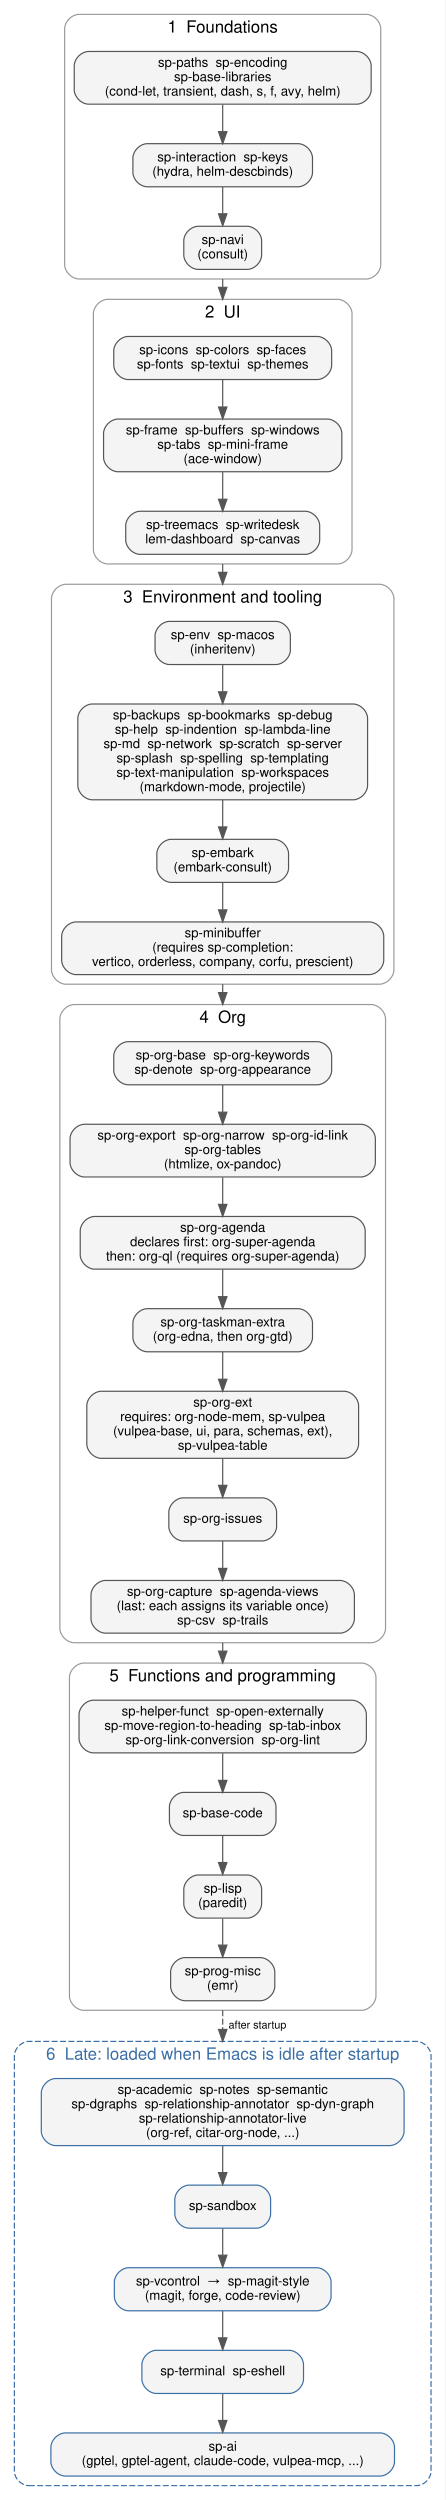
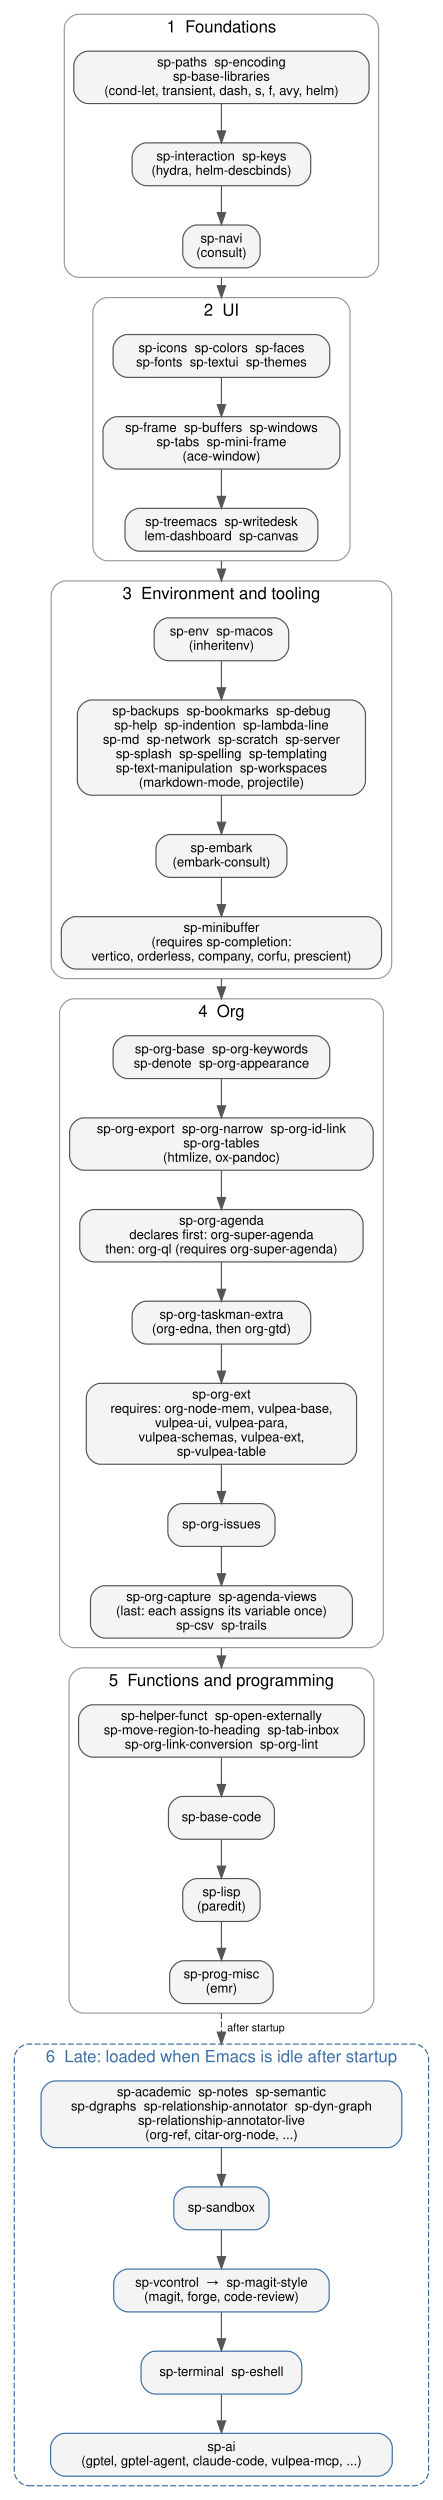
- <svg xmlns="http://www.w3.org/2000/svg" width="372pt" height="2088pt" viewBox="0.00 0.00 372.00 2088.00">
-   <g id="graph0" class="graph" transform="scale(1 1) rotate(0) translate(4 2084)">
-     <polygon fill="white" stroke="transparent" points="-4,4 -4,-2084 368,-2084 368,4 -4,4" />
+ <svg xmlns="http://www.w3.org/2000/svg" width="372pt" height="2100pt" viewBox="0.00 0.00 372.00 2100.00">
+   <g id="graph0" class="graph" transform="scale(1 1) rotate(0) translate(4 2096)">
+     <polygon fill="white" stroke="transparent" points="-4,4 -4,-2096 368,-2096 368,4 -4,4" />
    <g id="clust1" class="cluster">
-       <path fill="none" stroke="#999999" d="M62,-1851C62,-1851 302,-1851 302,-1851 308,-1851 314,-1857 314,-1863 314,-1863 314,-2060 314,-2060 314,-2066 308,-2072 302,-2072 302,-2072 62,-2072 62,-2072 56,-2072 50,-2066 50,-2060 50,-2060 50,-1863 50,-1863 50,-1857 56,-1851 62,-1851" />
-       <text text-anchor="middle" x="182" y="-2056.8" font-family="Helvetica,sans-Serif" font-size="14.00">1  Foundations</text>
+       <path fill="none" stroke="#999999" d="M62,-1863C62,-1863 302,-1863 302,-1863 308,-1863 314,-1869 314,-1875 314,-1875 314,-2072 314,-2072 314,-2078 308,-2084 302,-2084 302,-2084 62,-2084 62,-2084 56,-2084 50,-2078 50,-2072 50,-2072 50,-1875 50,-1875 50,-1869 56,-1863 62,-1863" />
+       <text text-anchor="middle" x="182" y="-2068.8" font-family="Helvetica,sans-Serif" font-size="14.00">1  Foundations</text>
    </g>
    <g id="clust2" class="cluster">
-       <path fill="none" stroke="#999999" d="M86,-1613C86,-1613 278,-1613 278,-1613 284,-1613 290,-1619 290,-1625 290,-1625 290,-1822 290,-1822 290,-1828 284,-1834 278,-1834 278,-1834 86,-1834 86,-1834 80,-1834 74,-1828 74,-1822 74,-1822 74,-1625 74,-1625 74,-1619 80,-1613 86,-1613" />
-       <text text-anchor="middle" x="182" y="-1818.8" font-family="Helvetica,sans-Serif" font-size="14.00">2  UI</text>
+       <path fill="none" stroke="#999999" d="M86,-1625C86,-1625 278,-1625 278,-1625 284,-1625 290,-1631 290,-1637 290,-1637 290,-1834 290,-1834 290,-1840 284,-1846 278,-1846 278,-1846 86,-1846 86,-1846 80,-1846 74,-1840 74,-1834 74,-1834 74,-1637 74,-1637 74,-1631 80,-1625 86,-1625" />
+       <text text-anchor="middle" x="182" y="-1830.8" font-family="Helvetica,sans-Serif" font-size="14.00">2  UI</text>
    </g>
    <g id="clust3" class="cluster">
-       <path fill="none" stroke="#999999" d="M51,-1262C51,-1262 313,-1262 313,-1262 319,-1262 325,-1268 325,-1274 325,-1274 325,-1584 325,-1584 325,-1590 319,-1596 313,-1596 313,-1596 51,-1596 51,-1596 45,-1596 39,-1590 39,-1584 39,-1584 39,-1274 39,-1274 39,-1268 45,-1262 51,-1262" />
-       <text text-anchor="middle" x="182" y="-1580.8" font-family="Helvetica,sans-Serif" font-size="14.00">3  Environment and tooling</text>
+       <path fill="none" stroke="#999999" d="M51,-1274C51,-1274 313,-1274 313,-1274 319,-1274 325,-1280 325,-1286 325,-1286 325,-1596 325,-1596 325,-1602 319,-1608 313,-1608 313,-1608 51,-1608 51,-1608 45,-1608 39,-1602 39,-1596 39,-1596 39,-1286 39,-1286 39,-1280 45,-1274 51,-1274" />
+       <text text-anchor="middle" x="182" y="-1592.8" font-family="Helvetica,sans-Serif" font-size="14.00">3  Environment and tooling</text>
    </g>
    <g id="clust4" class="cluster">
-       <path fill="none" stroke="#999999" d="M58,-712C58,-712 306,-712 306,-712 312,-712 318,-718 318,-724 318,-724 318,-1233 318,-1233 318,-1239 312,-1245 306,-1245 306,-1245 58,-1245 58,-1245 52,-1245 46,-1239 46,-1233 46,-1233 46,-724 46,-724 46,-718 52,-712 58,-712" />
-       <text text-anchor="middle" x="182" y="-1229.8" font-family="Helvetica,sans-Serif" font-size="14.00">4  Org</text>
+       <path fill="none" stroke="#999999" d="M58,-712C58,-712 306,-712 306,-712 312,-712 318,-718 318,-724 318,-724 318,-1245 318,-1245 318,-1251 312,-1257 306,-1257 306,-1257 58,-1257 58,-1257 52,-1257 46,-1251 46,-1245 46,-1245 46,-724 46,-724 46,-718 52,-712 58,-712" />
+       <text text-anchor="middle" x="182" y="-1241.8" font-family="Helvetica,sans-Serif" font-size="14.00">4  Org</text>
    </g>
    <g id="clust5" class="cluster">
      <path fill="none" stroke="#999999" d="M66,-405C66,-405 298,-405 298,-405 304,-405 310,-411 310,-417 310,-417 310,-683 310,-683 310,-689 304,-695 298,-695 298,-695 66,-695 66,-695 60,-695 54,-689 54,-683 54,-683 54,-417 54,-417 54,-411 60,-405 66,-405" />
      <text text-anchor="middle" x="182" y="-679.8" font-family="Helvetica,sans-Serif" font-size="14.00">5  Functions and programming</text>
    </g>
    <g id="clust6" class="cluster">
      <path fill="none" stroke="#3a6ea5" stroke-dasharray="5,2" d="M20,-8C20,-8 344,-8 344,-8 350,-8 356,-14 356,-20 356,-20 356,-367 356,-367 356,-373 350,-379 344,-379 344,-379 20,-379 20,-379 14,-379 8,-373 8,-367 8,-367 8,-20 8,-20 8,-14 14,-8 20,-8" />
      <text text-anchor="middle" x="182" y="-363.8" font-family="Helvetica,sans-Serif" font-size="14.00" fill="#3a6ea5">6  Late: loaded when Emacs is idle after startup</text>
    </g>
    <g id="node1" class="node">
-       <path fill="#f4f4f4" stroke="#555555" d="M294,-2041C294,-2041 70,-2041 70,-2041 64,-2041 58,-2035 58,-2029 58,-2029 58,-2009 58,-2009 58,-2003 64,-1997 70,-1997 70,-1997 294,-1997 294,-1997 300,-1997 306,-2003 306,-2009 306,-2009 306,-2029 306,-2029 306,-2035 300,-2041 294,-2041" />
-       <text text-anchor="middle" x="182" y="-2028.2" font-family="Helvetica,sans-Serif" font-size="11.00">sp-paths  sp-encoding</text>
-       <text text-anchor="middle" x="182" y="-2016.2" font-family="Helvetica,sans-Serif" font-size="11.00">sp-base-libraries</text>
-       <text text-anchor="middle" x="182" y="-2004.2" font-family="Helvetica,sans-Serif" font-size="11.00">(cond-let, transient, dash, s, f, avy, helm)</text>
+       <path fill="#f4f4f4" stroke="#555555" d="M294,-2053C294,-2053 70,-2053 70,-2053 64,-2053 58,-2047 58,-2041 58,-2041 58,-2021 58,-2021 58,-2015 64,-2009 70,-2009 70,-2009 294,-2009 294,-2009 300,-2009 306,-2015 306,-2021 306,-2021 306,-2041 306,-2041 306,-2047 300,-2053 294,-2053" />
+       <text text-anchor="middle" x="182" y="-2040.2" font-family="Helvetica,sans-Serif" font-size="11.00">sp-paths  sp-encoding</text>
+       <text text-anchor="middle" x="182" y="-2028.2" font-family="Helvetica,sans-Serif" font-size="11.00">sp-base-libraries</text>
+       <text text-anchor="middle" x="182" y="-2016.2" font-family="Helvetica,sans-Serif" font-size="11.00">(cond-let, transient, dash, s, f, avy, helm)</text>
    </g>
    <g id="node2" class="node">
-       <path fill="#f4f4f4" stroke="#555555" d="M245,-1964C245,-1964 119,-1964 119,-1964 113,-1964 107,-1958 107,-1952 107,-1952 107,-1940 107,-1940 107,-1934 113,-1928 119,-1928 119,-1928 245,-1928 245,-1928 251,-1928 257,-1934 257,-1940 257,-1940 257,-1952 257,-1952 257,-1958 251,-1964 245,-1964" />
-       <text text-anchor="middle" x="182" y="-1949.2" font-family="Helvetica,sans-Serif" font-size="11.00">sp-interaction  sp-keys</text>
-       <text text-anchor="middle" x="182" y="-1937.2" font-family="Helvetica,sans-Serif" font-size="11.00">(hydra, helm-descbinds)</text>
+       <path fill="#f4f4f4" stroke="#555555" d="M245,-1976C245,-1976 119,-1976 119,-1976 113,-1976 107,-1970 107,-1964 107,-1964 107,-1952 107,-1952 107,-1946 113,-1940 119,-1940 119,-1940 245,-1940 245,-1940 251,-1940 257,-1946 257,-1952 257,-1952 257,-1964 257,-1964 257,-1970 251,-1976 245,-1976" />
+       <text text-anchor="middle" x="182" y="-1961.2" font-family="Helvetica,sans-Serif" font-size="11.00">sp-interaction  sp-keys</text>
+       <text text-anchor="middle" x="182" y="-1949.2" font-family="Helvetica,sans-Serif" font-size="11.00">(hydra, helm-descbinds)</text>
    </g>
    <g id="edge1" class="edge">
-       <path fill="none" stroke="#555555" d="M182,-1996.7C182,-1989.59 182,-1981.57 182,-1974.09" />
-       <polygon fill="#555555" stroke="#555555" points="185.5,-1974.01 182,-1964.01 178.5,-1974.01 185.5,-1974.01" />
+       <path fill="none" stroke="#555555" d="M182,-2008.7C182,-2001.59 182,-1993.57 182,-1986.09" />
+       <polygon fill="#555555" stroke="#555555" points="185.5,-1986.01 182,-1976.01 178.5,-1986.01 185.5,-1986.01" />
    </g>
    <g id="node3" class="node">
-       <path fill="#f4f4f4" stroke="#555555" d="M202.5,-1895C202.5,-1895 161.5,-1895 161.5,-1895 155.5,-1895 149.5,-1889 149.5,-1883 149.5,-1883 149.5,-1871 149.5,-1871 149.5,-1865 155.5,-1859 161.5,-1859 161.5,-1859 202.5,-1859 202.5,-1859 208.5,-1859 214.5,-1865 214.5,-1871 214.5,-1871 214.5,-1883 214.5,-1883 214.5,-1889 208.5,-1895 202.5,-1895" />
-       <text text-anchor="middle" x="182" y="-1880.2" font-family="Helvetica,sans-Serif" font-size="11.00">sp-navi</text>
-       <text text-anchor="middle" x="182" y="-1868.2" font-family="Helvetica,sans-Serif" font-size="11.00">(consult)</text>
+       <path fill="#f4f4f4" stroke="#555555" d="M202.5,-1907C202.5,-1907 161.5,-1907 161.5,-1907 155.5,-1907 149.5,-1901 149.5,-1895 149.5,-1895 149.5,-1883 149.5,-1883 149.5,-1877 155.5,-1871 161.5,-1871 161.5,-1871 202.5,-1871 202.5,-1871 208.5,-1871 214.5,-1877 214.5,-1883 214.5,-1883 214.5,-1895 214.5,-1895 214.5,-1901 208.5,-1907 202.5,-1907" />
+       <text text-anchor="middle" x="182" y="-1892.2" font-family="Helvetica,sans-Serif" font-size="11.00">sp-navi</text>
+       <text text-anchor="middle" x="182" y="-1880.2" font-family="Helvetica,sans-Serif" font-size="11.00">(consult)</text>
    </g>
    <g id="edge2" class="edge">
-       <path fill="none" stroke="#555555" d="M182,-1927.75C182,-1921 182,-1913.09 182,-1905.59" />
-       <polygon fill="#555555" stroke="#555555" points="185.5,-1905.43 182,-1895.43 178.5,-1905.43 185.5,-1905.43" />
+       <path fill="none" stroke="#555555" d="M182,-1939.75C182,-1933 182,-1925.09 182,-1917.59" />
+       <polygon fill="#555555" stroke="#555555" points="185.5,-1917.43 182,-1907.43 178.5,-1917.43 185.5,-1917.43" />
    </g>
    <g id="node4" class="node">
-       <path fill="#f4f4f4" stroke="#555555" d="M261,-1803C261,-1803 103,-1803 103,-1803 97,-1803 91,-1797 91,-1791 91,-1791 91,-1779 91,-1779 91,-1773 97,-1767 103,-1767 103,-1767 261,-1767 261,-1767 267,-1767 273,-1773 273,-1779 273,-1779 273,-1791 273,-1791 273,-1797 267,-1803 261,-1803" />
-       <text text-anchor="middle" x="182" y="-1788.2" font-family="Helvetica,sans-Serif" font-size="11.00">sp-icons  sp-colors  sp-faces</text>
-       <text text-anchor="middle" x="182" y="-1776.2" font-family="Helvetica,sans-Serif" font-size="11.00">sp-fonts  sp-textui  sp-themes</text>
+       <path fill="#f4f4f4" stroke="#555555" d="M261,-1815C261,-1815 103,-1815 103,-1815 97,-1815 91,-1809 91,-1803 91,-1803 91,-1791 91,-1791 91,-1785 97,-1779 103,-1779 103,-1779 261,-1779 261,-1779 267,-1779 273,-1785 273,-1791 273,-1791 273,-1803 273,-1803 273,-1809 267,-1815 261,-1815" />
+       <text text-anchor="middle" x="182" y="-1800.2" font-family="Helvetica,sans-Serif" font-size="11.00">sp-icons  sp-colors  sp-faces</text>
+       <text text-anchor="middle" x="182" y="-1788.2" font-family="Helvetica,sans-Serif" font-size="11.00">sp-fonts  sp-textui  sp-themes</text>
    </g>
    <g id="edge21" class="edge">
-       <path fill="none" stroke="#555555" d="M182,-1851C182,-1848.8 182,-1846.52 182,-1844.19" />
-       <polygon fill="#555555" stroke="#555555" points="185.5,-1844 182,-1834 178.5,-1844 185.5,-1844" />
+       <path fill="none" stroke="#555555" d="M182,-1863C182,-1860.8 182,-1858.52 182,-1856.19" />
+       <polygon fill="#555555" stroke="#555555" points="185.5,-1856 182,-1846 178.5,-1856 185.5,-1856" />
    </g>
    <g id="node5" class="node">
-       <path fill="#f4f4f4" stroke="#555555" d="M269.5,-1734C269.5,-1734 94.5,-1734 94.5,-1734 88.5,-1734 82.5,-1728 82.5,-1722 82.5,-1722 82.5,-1702 82.5,-1702 82.5,-1696 88.5,-1690 94.5,-1690 94.5,-1690 269.5,-1690 269.5,-1690 275.5,-1690 281.5,-1696 281.5,-1702 281.5,-1702 281.5,-1722 281.5,-1722 281.5,-1728 275.5,-1734 269.5,-1734" />
-       <text text-anchor="middle" x="182" y="-1721.2" font-family="Helvetica,sans-Serif" font-size="11.00">sp-frame  sp-buffers  sp-windows</text>
-       <text text-anchor="middle" x="182" y="-1709.2" font-family="Helvetica,sans-Serif" font-size="11.00">sp-tabs  sp-mini-frame</text>
-       <text text-anchor="middle" x="182" y="-1697.2" font-family="Helvetica,sans-Serif" font-size="11.00">(ace-window)</text>
+       <path fill="#f4f4f4" stroke="#555555" d="M269.5,-1746C269.5,-1746 94.5,-1746 94.5,-1746 88.5,-1746 82.5,-1740 82.5,-1734 82.5,-1734 82.5,-1714 82.5,-1714 82.5,-1708 88.5,-1702 94.5,-1702 94.5,-1702 269.5,-1702 269.5,-1702 275.5,-1702 281.5,-1708 281.5,-1714 281.5,-1714 281.5,-1734 281.5,-1734 281.5,-1740 275.5,-1746 269.5,-1746" />
+       <text text-anchor="middle" x="182" y="-1733.2" font-family="Helvetica,sans-Serif" font-size="11.00">sp-frame  sp-buffers  sp-windows</text>
+       <text text-anchor="middle" x="182" y="-1721.2" font-family="Helvetica,sans-Serif" font-size="11.00">sp-tabs  sp-mini-frame</text>
+       <text text-anchor="middle" x="182" y="-1709.2" font-family="Helvetica,sans-Serif" font-size="11.00">(ace-window)</text>
    </g>
    <g id="edge3" class="edge">
-       <path fill="none" stroke="#555555" d="M182,-1766.81C182,-1760.04 182,-1752.05 182,-1744.32" />
-       <polygon fill="#555555" stroke="#555555" points="185.5,-1744.09 182,-1734.09 178.5,-1744.09 185.5,-1744.09" />
+       <path fill="none" stroke="#555555" d="M182,-1778.81C182,-1772.04 182,-1764.05 182,-1756.32" />
+       <polygon fill="#555555" stroke="#555555" points="185.5,-1756.09 182,-1746.09 178.5,-1756.09 185.5,-1756.09" />
    </g>
    <g id="node6" class="node">
-       <path fill="#f4f4f4" stroke="#555555" d="M251,-1657C251,-1657 113,-1657 113,-1657 107,-1657 101,-1651 101,-1645 101,-1645 101,-1633 101,-1633 101,-1627 107,-1621 113,-1621 113,-1621 251,-1621 251,-1621 257,-1621 263,-1627 263,-1633 263,-1633 263,-1645 263,-1645 263,-1651 257,-1657 251,-1657" />
-       <text text-anchor="middle" x="182" y="-1642.2" font-family="Helvetica,sans-Serif" font-size="11.00">sp-treemacs  sp-writedesk</text>
-       <text text-anchor="middle" x="182" y="-1630.2" font-family="Helvetica,sans-Serif" font-size="11.00">lem-dashboard  sp-canvas</text>
+       <path fill="#f4f4f4" stroke="#555555" d="M251,-1669C251,-1669 113,-1669 113,-1669 107,-1669 101,-1663 101,-1657 101,-1657 101,-1645 101,-1645 101,-1639 107,-1633 113,-1633 113,-1633 251,-1633 251,-1633 257,-1633 263,-1639 263,-1645 263,-1645 263,-1657 263,-1657 263,-1663 257,-1669 251,-1669" />
+       <text text-anchor="middle" x="182" y="-1654.2" font-family="Helvetica,sans-Serif" font-size="11.00">sp-treemacs  sp-writedesk</text>
+       <text text-anchor="middle" x="182" y="-1642.2" font-family="Helvetica,sans-Serif" font-size="11.00">lem-dashboard  sp-canvas</text>
    </g>
    <g id="edge4" class="edge">
-       <path fill="none" stroke="#555555" d="M182,-1689.7C182,-1682.59 182,-1674.57 182,-1667.09" />
-       <polygon fill="#555555" stroke="#555555" points="185.5,-1667.01 182,-1657.01 178.5,-1667.01 185.5,-1667.01" />
+       <path fill="none" stroke="#555555" d="M182,-1701.7C182,-1694.59 182,-1686.57 182,-1679.09" />
+       <polygon fill="#555555" stroke="#555555" points="185.5,-1679.01 182,-1669.01 178.5,-1679.01 185.5,-1679.01" />
    </g>
    <g id="node7" class="node">
-       <path fill="#f4f4f4" stroke="#555555" d="M226.5,-1565C226.5,-1565 137.5,-1565 137.5,-1565 131.5,-1565 125.5,-1559 125.5,-1553 125.5,-1553 125.5,-1541 125.5,-1541 125.5,-1535 131.5,-1529 137.5,-1529 137.5,-1529 226.5,-1529 226.5,-1529 232.5,-1529 238.5,-1535 238.5,-1541 238.5,-1541 238.5,-1553 238.5,-1553 238.5,-1559 232.5,-1565 226.5,-1565" />
-       <text text-anchor="middle" x="182" y="-1550.2" font-family="Helvetica,sans-Serif" font-size="11.00">sp-env  sp-macos</text>
-       <text text-anchor="middle" x="182" y="-1538.2" font-family="Helvetica,sans-Serif" font-size="11.00">(inheritenv)</text>
+       <path fill="#f4f4f4" stroke="#555555" d="M226.5,-1577C226.5,-1577 137.5,-1577 137.5,-1577 131.5,-1577 125.5,-1571 125.5,-1565 125.5,-1565 125.5,-1553 125.5,-1553 125.5,-1547 131.5,-1541 137.5,-1541 137.5,-1541 226.5,-1541 226.5,-1541 232.5,-1541 238.5,-1547 238.5,-1553 238.5,-1553 238.5,-1565 238.5,-1565 238.5,-1571 232.5,-1577 226.5,-1577" />
+       <text text-anchor="middle" x="182" y="-1562.2" font-family="Helvetica,sans-Serif" font-size="11.00">sp-env  sp-macos</text>
+       <text text-anchor="middle" x="182" y="-1550.2" font-family="Helvetica,sans-Serif" font-size="11.00">(inheritenv)</text>
    </g>
    <g id="edge22" class="edge">
-       <path fill="none" stroke="#555555" d="M182,-1613C182,-1610.8 182,-1608.52 182,-1606.19" />
-       <polygon fill="#555555" stroke="#555555" points="185.5,-1606 182,-1596 178.5,-1606 185.5,-1606" />
+       <path fill="none" stroke="#555555" d="M182,-1625C182,-1622.8 182,-1620.52 182,-1618.19" />
+       <polygon fill="#555555" stroke="#555555" points="185.5,-1618 182,-1608 178.5,-1618 185.5,-1618" />
    </g>
    <g id="node8" class="node">
-       <path fill="#f4f4f4" stroke="#555555" d="M291,-1496C291,-1496 73,-1496 73,-1496 67,-1496 61,-1490 61,-1484 61,-1484 61,-1428 61,-1428 61,-1422 67,-1416 73,-1416 73,-1416 291,-1416 291,-1416 297,-1416 303,-1422 303,-1428 303,-1428 303,-1484 303,-1484 303,-1490 297,-1496 291,-1496" />
-       <text text-anchor="middle" x="182" y="-1483.2" font-family="Helvetica,sans-Serif" font-size="11.00">sp-backups  sp-bookmarks  sp-debug</text>
-       <text text-anchor="middle" x="182" y="-1471.2" font-family="Helvetica,sans-Serif" font-size="11.00">sp-help  sp-indention  sp-lambda-line</text>
-       <text text-anchor="middle" x="182" y="-1459.2" font-family="Helvetica,sans-Serif" font-size="11.00">sp-md  sp-network  sp-scratch  sp-server</text>
-       <text text-anchor="middle" x="182" y="-1447.2" font-family="Helvetica,sans-Serif" font-size="11.00">sp-splash  sp-spelling  sp-templating</text>
-       <text text-anchor="middle" x="182" y="-1435.2" font-family="Helvetica,sans-Serif" font-size="11.00">sp-text-manipulation  sp-workspaces</text>
-       <text text-anchor="middle" x="182" y="-1423.2" font-family="Helvetica,sans-Serif" font-size="11.00">(markdown-mode, projectile)</text>
+       <path fill="#f4f4f4" stroke="#555555" d="M291,-1508C291,-1508 73,-1508 73,-1508 67,-1508 61,-1502 61,-1496 61,-1496 61,-1440 61,-1440 61,-1434 67,-1428 73,-1428 73,-1428 291,-1428 291,-1428 297,-1428 303,-1434 303,-1440 303,-1440 303,-1496 303,-1496 303,-1502 297,-1508 291,-1508" />
+       <text text-anchor="middle" x="182" y="-1495.2" font-family="Helvetica,sans-Serif" font-size="11.00">sp-backups  sp-bookmarks  sp-debug</text>
+       <text text-anchor="middle" x="182" y="-1483.2" font-family="Helvetica,sans-Serif" font-size="11.00">sp-help  sp-indention  sp-lambda-line</text>
+       <text text-anchor="middle" x="182" y="-1471.2" font-family="Helvetica,sans-Serif" font-size="11.00">sp-md  sp-network  sp-scratch  sp-server</text>
+       <text text-anchor="middle" x="182" y="-1459.2" font-family="Helvetica,sans-Serif" font-size="11.00">sp-splash  sp-spelling  sp-templating</text>
+       <text text-anchor="middle" x="182" y="-1447.2" font-family="Helvetica,sans-Serif" font-size="11.00">sp-text-manipulation  sp-workspaces</text>
+       <text text-anchor="middle" x="182" y="-1435.2" font-family="Helvetica,sans-Serif" font-size="11.00">(markdown-mode, projectile)</text>
    </g>
    <g id="edge5" class="edge">
-       <path fill="none" stroke="#555555" d="M182,-1528.84C182,-1522.3 182,-1514.49 182,-1506.45" />
-       <polygon fill="#555555" stroke="#555555" points="185.5,-1506.23 182,-1496.23 178.5,-1506.23 185.5,-1506.23" />
+       <path fill="none" stroke="#555555" d="M182,-1540.84C182,-1534.3 182,-1526.49 182,-1518.45" />
+       <polygon fill="#555555" stroke="#555555" points="185.5,-1518.23 182,-1508.23 178.5,-1518.23 185.5,-1518.23" />
    </g>
    <g id="node9" class="node">
-       <path fill="#f4f4f4" stroke="#555555" d="M225,-1383C225,-1383 139,-1383 139,-1383 133,-1383 127,-1377 127,-1371 127,-1371 127,-1359 127,-1359 127,-1353 133,-1347 139,-1347 139,-1347 225,-1347 225,-1347 231,-1347 237,-1353 237,-1359 237,-1359 237,-1371 237,-1371 237,-1377 231,-1383 225,-1383" />
-       <text text-anchor="middle" x="182" y="-1368.2" font-family="Helvetica,sans-Serif" font-size="11.00">sp-embark</text>
-       <text text-anchor="middle" x="182" y="-1356.2" font-family="Helvetica,sans-Serif" font-size="11.00">(embark-consult)</text>
+       <path fill="#f4f4f4" stroke="#555555" d="M225,-1395C225,-1395 139,-1395 139,-1395 133,-1395 127,-1389 127,-1383 127,-1383 127,-1371 127,-1371 127,-1365 133,-1359 139,-1359 139,-1359 225,-1359 225,-1359 231,-1359 237,-1365 237,-1371 237,-1371 237,-1383 237,-1383 237,-1389 231,-1395 225,-1395" />
+       <text text-anchor="middle" x="182" y="-1380.2" font-family="Helvetica,sans-Serif" font-size="11.00">sp-embark</text>
+       <text text-anchor="middle" x="182" y="-1368.2" font-family="Helvetica,sans-Serif" font-size="11.00">(embark-consult)</text>
    </g>
    <g id="edge6" class="edge">
-       <path fill="none" stroke="#555555" d="M182,-1415.96C182,-1408.4 182,-1400.61 182,-1393.51" />
-       <polygon fill="#555555" stroke="#555555" points="185.5,-1393.37 182,-1383.37 178.5,-1393.37 185.5,-1393.37" />
+       <path fill="none" stroke="#555555" d="M182,-1427.96C182,-1420.4 182,-1412.61 182,-1405.51" />
+       <polygon fill="#555555" stroke="#555555" points="185.5,-1405.37 182,-1395.37 178.5,-1405.37 185.5,-1405.37" />
    </g>
    <g id="node10" class="node">
-       <path fill="#f4f4f4" stroke="#555555" d="M304.5,-1314C304.5,-1314 59.5,-1314 59.5,-1314 53.5,-1314 47.5,-1308 47.5,-1302 47.5,-1302 47.5,-1282 47.5,-1282 47.5,-1276 53.5,-1270 59.5,-1270 59.5,-1270 304.5,-1270 304.5,-1270 310.5,-1270 316.5,-1276 316.5,-1282 316.5,-1282 316.5,-1302 316.5,-1302 316.5,-1308 310.5,-1314 304.5,-1314" />
-       <text text-anchor="middle" x="182" y="-1301.2" font-family="Helvetica,sans-Serif" font-size="11.00">sp-minibuffer</text>
-       <text text-anchor="middle" x="182" y="-1289.2" font-family="Helvetica,sans-Serif" font-size="11.00">(requires sp-completion:</text>
-       <text text-anchor="middle" x="182" y="-1277.2" font-family="Helvetica,sans-Serif" font-size="11.00">vertico, orderless, company, corfu, prescient)</text>
+       <path fill="#f4f4f4" stroke="#555555" d="M304.5,-1326C304.5,-1326 59.5,-1326 59.5,-1326 53.5,-1326 47.5,-1320 47.5,-1314 47.5,-1314 47.5,-1294 47.5,-1294 47.5,-1288 53.5,-1282 59.5,-1282 59.5,-1282 304.5,-1282 304.5,-1282 310.5,-1282 316.5,-1288 316.5,-1294 316.5,-1294 316.5,-1314 316.5,-1314 316.5,-1320 310.5,-1326 304.5,-1326" />
+       <text text-anchor="middle" x="182" y="-1313.2" font-family="Helvetica,sans-Serif" font-size="11.00">sp-minibuffer</text>
+       <text text-anchor="middle" x="182" y="-1301.2" font-family="Helvetica,sans-Serif" font-size="11.00">(requires sp-completion:</text>
+       <text text-anchor="middle" x="182" y="-1289.2" font-family="Helvetica,sans-Serif" font-size="11.00">vertico, orderless, company, corfu, prescient)</text>
    </g>
    <g id="edge7" class="edge">
-       <path fill="none" stroke="#555555" d="M182,-1346.81C182,-1340.04 182,-1332.05 182,-1324.32" />
-       <polygon fill="#555555" stroke="#555555" points="185.5,-1324.09 182,-1314.09 178.5,-1324.09 185.5,-1324.09" />
+       <path fill="none" stroke="#555555" d="M182,-1358.81C182,-1352.04 182,-1344.05 182,-1336.32" />
+       <polygon fill="#555555" stroke="#555555" points="185.5,-1336.09 182,-1326.09 178.5,-1336.09 185.5,-1336.09" />
    </g>
    <g id="node11" class="node">
-       <path fill="#f4f4f4" stroke="#555555" d="M261,-1214C261,-1214 103,-1214 103,-1214 97,-1214 91,-1208 91,-1202 91,-1202 91,-1190 91,-1190 91,-1184 97,-1178 103,-1178 103,-1178 261,-1178 261,-1178 267,-1178 273,-1184 273,-1190 273,-1190 273,-1202 273,-1202 273,-1208 267,-1214 261,-1214" />
-       <text text-anchor="middle" x="182" y="-1199.2" font-family="Helvetica,sans-Serif" font-size="11.00">sp-org-base  sp-org-keywords</text>
-       <text text-anchor="middle" x="182" y="-1187.2" font-family="Helvetica,sans-Serif" font-size="11.00">sp-denote  sp-org-appearance</text>
+       <path fill="#f4f4f4" stroke="#555555" d="M261,-1226C261,-1226 103,-1226 103,-1226 97,-1226 91,-1220 91,-1214 91,-1214 91,-1202 91,-1202 91,-1196 97,-1190 103,-1190 103,-1190 261,-1190 261,-1190 267,-1190 273,-1196 273,-1202 273,-1202 273,-1214 273,-1214 273,-1220 267,-1226 261,-1226" />
+       <text text-anchor="middle" x="182" y="-1211.2" font-family="Helvetica,sans-Serif" font-size="11.00">sp-org-base  sp-org-keywords</text>
+       <text text-anchor="middle" x="182" y="-1199.2" font-family="Helvetica,sans-Serif" font-size="11.00">sp-denote  sp-org-appearance</text>
    </g>
    <g id="edge23" class="edge">
-       <path fill="none" stroke="#555555" d="M182,-1262C182,-1259.74 182,-1257.42 182,-1255.06" />
-       <polygon fill="#555555" stroke="#555555" points="185.5,-1255 182,-1245 178.5,-1255 185.5,-1255" />
+       <path fill="none" stroke="#555555" d="M182,-1274C182,-1271.74 182,-1269.42 182,-1267.06" />
+       <polygon fill="#555555" stroke="#555555" points="185.5,-1267 182,-1257 178.5,-1267 185.5,-1267" />
    </g>
    <g id="node12" class="node">
-       <path fill="#f4f4f4" stroke="#555555" d="M297.5,-1145C297.5,-1145 66.5,-1145 66.5,-1145 60.5,-1145 54.5,-1139 54.5,-1133 54.5,-1133 54.5,-1113 54.5,-1113 54.5,-1107 60.5,-1101 66.5,-1101 66.5,-1101 297.5,-1101 297.5,-1101 303.5,-1101 309.5,-1107 309.5,-1113 309.5,-1113 309.5,-1133 309.5,-1133 309.5,-1139 303.5,-1145 297.5,-1145" />
-       <text text-anchor="middle" x="182" y="-1132.2" font-family="Helvetica,sans-Serif" font-size="11.00">sp-org-export  sp-org-narrow  sp-org-id-link</text>
-       <text text-anchor="middle" x="182" y="-1120.2" font-family="Helvetica,sans-Serif" font-size="11.00">sp-org-tables</text>
-       <text text-anchor="middle" x="182" y="-1108.2" font-family="Helvetica,sans-Serif" font-size="11.00">(htmlize, ox-pandoc)</text>
+       <path fill="#f4f4f4" stroke="#555555" d="M297.5,-1157C297.5,-1157 66.5,-1157 66.5,-1157 60.5,-1157 54.5,-1151 54.5,-1145 54.5,-1145 54.5,-1125 54.5,-1125 54.5,-1119 60.5,-1113 66.5,-1113 66.5,-1113 297.5,-1113 297.5,-1113 303.5,-1113 309.5,-1119 309.5,-1125 309.5,-1125 309.5,-1145 309.5,-1145 309.5,-1151 303.5,-1157 297.5,-1157" />
+       <text text-anchor="middle" x="182" y="-1144.2" font-family="Helvetica,sans-Serif" font-size="11.00">sp-org-export  sp-org-narrow  sp-org-id-link</text>
+       <text text-anchor="middle" x="182" y="-1132.2" font-family="Helvetica,sans-Serif" font-size="11.00">sp-org-tables</text>
+       <text text-anchor="middle" x="182" y="-1120.2" font-family="Helvetica,sans-Serif" font-size="11.00">(htmlize, ox-pandoc)</text>
    </g>
    <g id="edge8" class="edge">
-       <path fill="none" stroke="#555555" d="M182,-1177.81C182,-1171.04 182,-1163.05 182,-1155.32" />
-       <polygon fill="#555555" stroke="#555555" points="185.5,-1155.09 182,-1145.09 178.5,-1155.09 185.5,-1155.09" />
+       <path fill="none" stroke="#555555" d="M182,-1189.81C182,-1183.04 182,-1175.05 182,-1167.32" />
+       <polygon fill="#555555" stroke="#555555" points="185.5,-1167.09 182,-1157.09 178.5,-1167.09 185.5,-1167.09" />
    </g>
    <g id="node13" class="node">
-       <path fill="#f4f4f4" stroke="#555555" d="M289,-1068C289,-1068 75,-1068 75,-1068 69,-1068 63,-1062 63,-1056 63,-1056 63,-1036 63,-1036 63,-1030 69,-1024 75,-1024 75,-1024 289,-1024 289,-1024 295,-1024 301,-1030 301,-1036 301,-1036 301,-1056 301,-1056 301,-1062 295,-1068 289,-1068" />
-       <text text-anchor="middle" x="182" y="-1055.2" font-family="Helvetica,sans-Serif" font-size="11.00">sp-org-agenda</text>
-       <text text-anchor="middle" x="182" y="-1043.2" font-family="Helvetica,sans-Serif" font-size="11.00">declares first: org-super-agenda</text>
-       <text text-anchor="middle" x="182" y="-1031.2" font-family="Helvetica,sans-Serif" font-size="11.00">then: org-ql (requires org-super-agenda)</text>
+       <path fill="#f4f4f4" stroke="#555555" d="M289,-1080C289,-1080 75,-1080 75,-1080 69,-1080 63,-1074 63,-1068 63,-1068 63,-1048 63,-1048 63,-1042 69,-1036 75,-1036 75,-1036 289,-1036 289,-1036 295,-1036 301,-1042 301,-1048 301,-1048 301,-1068 301,-1068 301,-1074 295,-1080 289,-1080" />
+       <text text-anchor="middle" x="182" y="-1067.2" font-family="Helvetica,sans-Serif" font-size="11.00">sp-org-agenda</text>
+       <text text-anchor="middle" x="182" y="-1055.2" font-family="Helvetica,sans-Serif" font-size="11.00">declares first: org-super-agenda</text>
+       <text text-anchor="middle" x="182" y="-1043.2" font-family="Helvetica,sans-Serif" font-size="11.00">then: org-ql (requires org-super-agenda)</text>
    </g>
    <g id="edge9" class="edge">
-       <path fill="none" stroke="#555555" d="M182,-1100.71C182,-1093.68 182,-1085.72 182,-1078.11" />
-       <polygon fill="#555555" stroke="#555555" points="185.5,-1078.08 182,-1068.09 178.5,-1078.09 185.5,-1078.08" />
+       <path fill="none" stroke="#555555" d="M182,-1112.71C182,-1105.68 182,-1097.72 182,-1090.11" />
+       <polygon fill="#555555" stroke="#555555" points="185.5,-1090.08 182,-1080.09 178.5,-1090.09 185.5,-1090.08" />
    </g>
    <g id="node14" class="node">
-       <path fill="#f4f4f4" stroke="#555555" d="M245,-991C245,-991 119,-991 119,-991 113,-991 107,-985 107,-979 107,-979 107,-967 107,-967 107,-961 113,-955 119,-955 119,-955 245,-955 245,-955 251,-955 257,-961 257,-967 257,-967 257,-979 257,-979 257,-985 251,-991 245,-991" />
-       <text text-anchor="middle" x="182" y="-976.2" font-family="Helvetica,sans-Serif" font-size="11.00">sp-org-taskman-extra</text>
-       <text text-anchor="middle" x="182" y="-964.2" font-family="Helvetica,sans-Serif" font-size="11.00">(org-edna, then org-gtd)</text>
+       <path fill="#f4f4f4" stroke="#555555" d="M245,-1003C245,-1003 119,-1003 119,-1003 113,-1003 107,-997 107,-991 107,-991 107,-979 107,-979 107,-973 113,-967 119,-967 119,-967 245,-967 245,-967 251,-967 257,-973 257,-979 257,-979 257,-991 257,-991 257,-997 251,-1003 245,-1003" />
+       <text text-anchor="middle" x="182" y="-988.2" font-family="Helvetica,sans-Serif" font-size="11.00">sp-org-taskman-extra</text>
+       <text text-anchor="middle" x="182" y="-976.2" font-family="Helvetica,sans-Serif" font-size="11.00">(org-edna, then org-gtd)</text>
    </g>
    <g id="edge10" class="edge">
-       <path fill="none" stroke="#555555" d="M182,-1023.7C182,-1016.59 182,-1008.57 182,-1001.09" />
-       <polygon fill="#555555" stroke="#555555" points="185.5,-1001.01 182,-991.01 178.5,-1001.01 185.5,-1001.01" />
+       <path fill="none" stroke="#555555" d="M182,-1035.7C182,-1028.59 182,-1020.57 182,-1013.09" />
+       <polygon fill="#555555" stroke="#555555" points="185.5,-1013.01 182,-1003.01 178.5,-1013.01 185.5,-1013.01" />
    </g>
    <g id="node15" class="node">
-       <path fill="#f4f4f4" stroke="#555555" d="M283.5,-922C283.5,-922 80.5,-922 80.5,-922 74.5,-922 68.5,-916 68.5,-910 68.5,-910 68.5,-878 68.5,-878 68.5,-872 74.5,-866 80.5,-866 80.5,-866 283.5,-866 283.5,-866 289.5,-866 295.5,-872 295.5,-878 295.5,-878 295.5,-910 295.5,-910 295.5,-916 289.5,-922 283.5,-922" />
-       <text text-anchor="middle" x="182" y="-909.2" font-family="Helvetica,sans-Serif" font-size="11.00">sp-org-ext</text>
-       <text text-anchor="middle" x="182" y="-897.2" font-family="Helvetica,sans-Serif" font-size="11.00">requires: org-node-mem, sp-vulpea</text>
-       <text text-anchor="middle" x="182" y="-885.2" font-family="Helvetica,sans-Serif" font-size="11.00">(vulpea-base, ui, para, schemas, ext),</text>
+       <path fill="#f4f4f4" stroke="#555555" d="M283.5,-934C283.5,-934 80.5,-934 80.5,-934 74.5,-934 68.5,-928 68.5,-922 68.5,-922 68.5,-878 68.5,-878 68.5,-872 74.5,-866 80.5,-866 80.5,-866 283.5,-866 283.5,-866 289.5,-866 295.5,-872 295.5,-878 295.5,-878 295.5,-922 295.5,-922 295.5,-928 289.5,-934 283.5,-934" />
+       <text text-anchor="middle" x="182" y="-921.2" font-family="Helvetica,sans-Serif" font-size="11.00">sp-org-ext</text>
+       <text text-anchor="middle" x="182" y="-909.2" font-family="Helvetica,sans-Serif" font-size="11.00">requires: org-node-mem, vulpea-base,</text>
+       <text text-anchor="middle" x="182" y="-897.2" font-family="Helvetica,sans-Serif" font-size="11.00">vulpea-ui, vulpea-para,</text>
+       <text text-anchor="middle" x="182" y="-885.2" font-family="Helvetica,sans-Serif" font-size="11.00">vulpea-schemas, vulpea-ext,</text>
      <text text-anchor="middle" x="182" y="-873.2" font-family="Helvetica,sans-Serif" font-size="11.00">sp-vulpea-table</text>
    </g>
    <g id="edge11" class="edge">
-       <path fill="none" stroke="#555555" d="M182,-954.91C182,-948.2 182,-940.2 182,-932.28" />
-       <polygon fill="#555555" stroke="#555555" points="185.5,-932.02 182,-922.02 178.5,-932.02 185.5,-932.02" />
+       <path fill="none" stroke="#555555" d="M182,-966.8C182,-960.19 182,-952.31 182,-944.34" />
+       <polygon fill="#555555" stroke="#555555" points="185.5,-944.28 182,-934.28 178.5,-944.28 185.5,-944.28" />
    </g>
    <g id="node16" class="node">
      <path fill="#f4f4f4" stroke="#555555" d="M215,-833C215,-833 149,-833 149,-833 143,-833 137,-827 137,-821 137,-821 137,-809 137,-809 137,-803 143,-797 149,-797 149,-797 215,-797 215,-797 221,-797 227,-803 227,-809 227,-809 227,-821 227,-821 227,-827 221,-833 215,-833" />
      <text text-anchor="middle" x="182" y="-812.2" font-family="Helvetica,sans-Serif" font-size="11.00">sp-org-issues</text>
    </g>
    <g id="edge12" class="edge">
-       <path fill="none" stroke="#555555" d="M182,-865.64C182,-858.43 182,-850.66 182,-843.45" />
-       <polygon fill="#555555" stroke="#555555" points="185.5,-843.43 182,-833.43 178.5,-843.43 185.5,-843.43" />
+       <path fill="none" stroke="#555555" d="M182,-865.72C182,-858.29 182,-850.5 182,-843.34" />
+       <polygon fill="#555555" stroke="#555555" points="185.5,-843.1 182,-833.1 178.5,-843.1 185.5,-843.1" />
    </g>
    <g id="node17" class="node">
      <path fill="#f4f4f4" stroke="#555555" d="M280,-764C280,-764 84,-764 84,-764 78,-764 72,-758 72,-752 72,-752 72,-732 72,-732 72,-726 78,-720 84,-720 84,-720 280,-720 280,-720 286,-720 292,-726 292,-732 292,-732 292,-752 292,-752 292,-758 286,-764 280,-764" />
      <text text-anchor="middle" x="182" y="-751.2" font-family="Helvetica,sans-Serif" font-size="11.00">sp-org-capture  sp-agenda-views</text>
      <text text-anchor="middle" x="182" y="-739.2" font-family="Helvetica,sans-Serif" font-size="11.00">(last: each assigns its variable once)</text>
      <text text-anchor="middle" x="182" y="-727.2" font-family="Helvetica,sans-Serif" font-size="11.00">sp-csv  sp-trails</text>
    </g>
    <g id="edge13" class="edge">
      <path fill="none" stroke="#555555" d="M182,-796.81C182,-790.04 182,-782.05 182,-774.32" />
      <polygon fill="#555555" stroke="#555555" points="185.5,-774.09 182,-764.09 178.5,-774.09 185.5,-774.09" />
    </g>
    <g id="node18" class="node">
      <path fill="#f4f4f4" stroke="#555555" d="M290,-664C290,-664 74,-664 74,-664 68,-664 62,-658 62,-652 62,-652 62,-632 62,-632 62,-626 68,-620 74,-620 74,-620 290,-620 290,-620 296,-620 302,-626 302,-632 302,-632 302,-652 302,-652 302,-658 296,-664 290,-664" />
      <text text-anchor="middle" x="182" y="-651.2" font-family="Helvetica,sans-Serif" font-size="11.00">sp-helper-funct  sp-open-externally</text>
      <text text-anchor="middle" x="182" y="-639.2" font-family="Helvetica,sans-Serif" font-size="11.00">sp-move-region-to-heading  sp-tab-inbox</text>
      <text text-anchor="middle" x="182" y="-627.2" font-family="Helvetica,sans-Serif" font-size="11.00">sp-org-link-conversion  sp-org-lint</text>
    </g>
    <g id="edge24" class="edge">
      <path fill="none" stroke="#555555" d="M182,-712C182,-709.77 182,-707.47 182,-705.12" />
      <polygon fill="#555555" stroke="#555555" points="185.5,-705 182,-695 178.5,-705 185.5,-705" />
    </g>
    <g id="node19" class="node">
      <path fill="#f4f4f4" stroke="#555555" d="M214.5,-587C214.5,-587 149.5,-587 149.5,-587 143.5,-587 137.5,-581 137.5,-575 137.5,-575 137.5,-563 137.5,-563 137.5,-557 143.5,-551 149.5,-551 149.5,-551 214.5,-551 214.5,-551 220.5,-551 226.5,-557 226.5,-563 226.5,-563 226.5,-575 226.5,-575 226.5,-581 220.5,-587 214.5,-587" />
      <text text-anchor="middle" x="182" y="-566.2" font-family="Helvetica,sans-Serif" font-size="11.00">sp-base-code</text>
    </g>
    <g id="edge14" class="edge">
      <path fill="none" stroke="#555555" d="M182,-619.7C182,-612.59 182,-604.57 182,-597.09" />
      <polygon fill="#555555" stroke="#555555" points="185.5,-597.01 182,-587.01 178.5,-597.01 185.5,-597.01" />
    </g>
    <g id="node20" class="node">
      <path fill="#f4f4f4" stroke="#555555" d="M202.5,-518C202.5,-518 161.5,-518 161.5,-518 155.5,-518 149.5,-512 149.5,-506 149.5,-506 149.5,-494 149.5,-494 149.5,-488 155.5,-482 161.5,-482 161.5,-482 202.5,-482 202.5,-482 208.5,-482 214.5,-488 214.5,-494 214.5,-494 214.5,-506 214.5,-506 214.5,-512 208.5,-518 202.5,-518" />
      <text text-anchor="middle" x="182" y="-503.2" font-family="Helvetica,sans-Serif" font-size="11.00">sp-lisp</text>
      <text text-anchor="middle" x="182" y="-491.2" font-family="Helvetica,sans-Serif" font-size="11.00">(paredit)</text>
    </g>
    <g id="edge15" class="edge">
      <path fill="none" stroke="#555555" d="M182,-550.75C182,-544 182,-536.09 182,-528.59" />
      <polygon fill="#555555" stroke="#555555" points="185.5,-528.43 182,-518.43 178.5,-528.43 185.5,-528.43" />
    </g>
    <g id="node21" class="node">
      <path fill="#f4f4f4" stroke="#555555" d="M213.5,-449C213.5,-449 150.5,-449 150.5,-449 144.5,-449 138.5,-443 138.5,-437 138.5,-437 138.5,-425 138.5,-425 138.5,-419 144.5,-413 150.5,-413 150.5,-413 213.5,-413 213.5,-413 219.5,-413 225.5,-419 225.5,-425 225.5,-425 225.5,-437 225.5,-437 225.5,-443 219.5,-449 213.5,-449" />
      <text text-anchor="middle" x="182" y="-434.2" font-family="Helvetica,sans-Serif" font-size="11.00">sp-prog-misc</text>
      <text text-anchor="middle" x="182" y="-422.2" font-family="Helvetica,sans-Serif" font-size="11.00">(emr)</text>
    </g>
    <g id="edge16" class="edge">
      <path fill="none" stroke="#555555" d="M182,-481.75C182,-475 182,-467.09 182,-459.59" />
      <polygon fill="#555555" stroke="#555555" points="185.5,-459.43 182,-449.43 178.5,-459.43 185.5,-459.43" />
    </g>
    <g id="node22" class="node">
      <path fill="#f4f4f4" stroke="#3a6ea5" d="M321.5,-348C321.5,-348 42.5,-348 42.5,-348 36.5,-348 30.5,-342 30.5,-336 30.5,-336 30.5,-304 30.5,-304 30.5,-298 36.5,-292 42.5,-292 42.5,-292 321.5,-292 321.5,-292 327.5,-292 333.5,-298 333.5,-304 333.5,-304 333.5,-336 333.5,-336 333.5,-342 327.5,-348 321.5,-348" />
      <text text-anchor="middle" x="182" y="-335.2" font-family="Helvetica,sans-Serif" font-size="11.00">sp-academic  sp-notes  sp-semantic</text>
      <text text-anchor="middle" x="182" y="-323.2" font-family="Helvetica,sans-Serif" font-size="11.00">sp-dgraphs  sp-relationship-annotator  sp-dyn-graph</text>
      <text text-anchor="middle" x="182" y="-311.2" font-family="Helvetica,sans-Serif" font-size="11.00">sp-relationship-annotator-live</text>
      <text text-anchor="middle" x="182" y="-299.2" font-family="Helvetica,sans-Serif" font-size="11.00">(org-ref, citar-org-node, ...)</text>
    </g>
    <g id="edge25" class="edge">
      <path fill="none" stroke="#555555" stroke-dasharray="5,2" d="M182,-405C182,-400.07 182,-394.68 182,-389.09" />
      <polygon fill="#555555" stroke="#555555" points="185.5,-389 182,-379 178.5,-389 185.5,-389" />
      <text text-anchor="middle" x="211" y="-389.8" font-family="Helvetica,sans-Serif" font-size="9.00">after startup</text>
    </g>
    <g id="node23" class="node">
      <path fill="#f4f4f4" stroke="#3a6ea5" d="M210,-259C210,-259 154,-259 154,-259 148,-259 142,-253 142,-247 142,-247 142,-235 142,-235 142,-229 148,-223 154,-223 154,-223 210,-223 210,-223 216,-223 222,-229 222,-235 222,-235 222,-247 222,-247 222,-253 216,-259 210,-259" />
      <text text-anchor="middle" x="182" y="-238.2" font-family="Helvetica,sans-Serif" font-size="11.00">sp-sandbox</text>
    </g>
    <g id="edge17" class="edge">
      <path fill="none" stroke="#555555" d="M182,-291.64C182,-284.43 182,-276.66 182,-269.45" />
      <polygon fill="#555555" stroke="#555555" points="185.5,-269.43 182,-259.43 178.5,-269.43 185.5,-269.43" />
    </g>
    <g id="node24" class="node">
      <path fill="#f4f4f4" stroke="#3a6ea5" d="M260.5,-190C260.5,-190 103.5,-190 103.5,-190 97.5,-190 91.5,-184 91.5,-178 91.5,-178 91.5,-166 91.5,-166 91.5,-160 97.5,-154 103.5,-154 103.5,-154 260.5,-154 260.5,-154 266.5,-154 272.5,-160 272.5,-166 272.5,-166 272.5,-178 272.5,-178 272.5,-184 266.5,-190 260.5,-190" />
      <text text-anchor="middle" x="182" y="-175.2" font-family="Helvetica,sans-Serif" font-size="11.00">sp-vcontrol  →  sp-magit-style</text>
      <text text-anchor="middle" x="182" y="-163.2" font-family="Helvetica,sans-Serif" font-size="11.00">(magit, forge, code-review)</text>
    </g>
    <g id="edge18" class="edge">
      <path fill="none" stroke="#555555" d="M182,-222.75C182,-216 182,-208.09 182,-200.59" />
      <polygon fill="#555555" stroke="#555555" points="185.5,-200.43 182,-190.43 178.5,-200.43 185.5,-200.43" />
    </g>
    <g id="node25" class="node">
      <path fill="#f4f4f4" stroke="#3a6ea5" d="M237.5,-121C237.5,-121 126.5,-121 126.5,-121 120.5,-121 114.5,-115 114.5,-109 114.5,-109 114.5,-97 114.5,-97 114.5,-91 120.5,-85 126.5,-85 126.5,-85 237.5,-85 237.5,-85 243.5,-85 249.5,-91 249.5,-97 249.5,-97 249.5,-109 249.5,-109 249.5,-115 243.5,-121 237.5,-121" />
      <text text-anchor="middle" x="182" y="-100.2" font-family="Helvetica,sans-Serif" font-size="11.00">sp-terminal  sp-eshell</text>
    </g>
    <g id="edge19" class="edge">
      <path fill="none" stroke="#555555" d="M182,-153.75C182,-147 182,-139.09 182,-131.59" />
      <polygon fill="#555555" stroke="#555555" points="185.5,-131.43 182,-121.43 178.5,-131.43 185.5,-131.43" />
    </g>
    <g id="node26" class="node">
      <path fill="#f4f4f4" stroke="#3a6ea5" d="M313.5,-52C313.5,-52 50.5,-52 50.5,-52 44.5,-52 38.5,-46 38.5,-40 38.5,-40 38.5,-28 38.5,-28 38.5,-22 44.5,-16 50.5,-16 50.5,-16 313.5,-16 313.5,-16 319.5,-16 325.5,-22 325.5,-28 325.5,-28 325.5,-40 325.5,-40 325.5,-46 319.5,-52 313.5,-52" />
      <text text-anchor="middle" x="182" y="-37.2" font-family="Helvetica,sans-Serif" font-size="11.00">sp-ai</text>
      <text text-anchor="middle" x="182" y="-25.2" font-family="Helvetica,sans-Serif" font-size="11.00">(gptel, gptel-agent, claude-code, vulpea-mcp, ...)</text>
    </g>
    <g id="edge20" class="edge">
      <path fill="none" stroke="#555555" d="M182,-84.75C182,-78 182,-70.09 182,-62.59" />
      <polygon fill="#555555" stroke="#555555" points="185.5,-62.43 182,-52.43 178.5,-62.43 185.5,-62.43" />
    </g>
  </g>
</svg>
